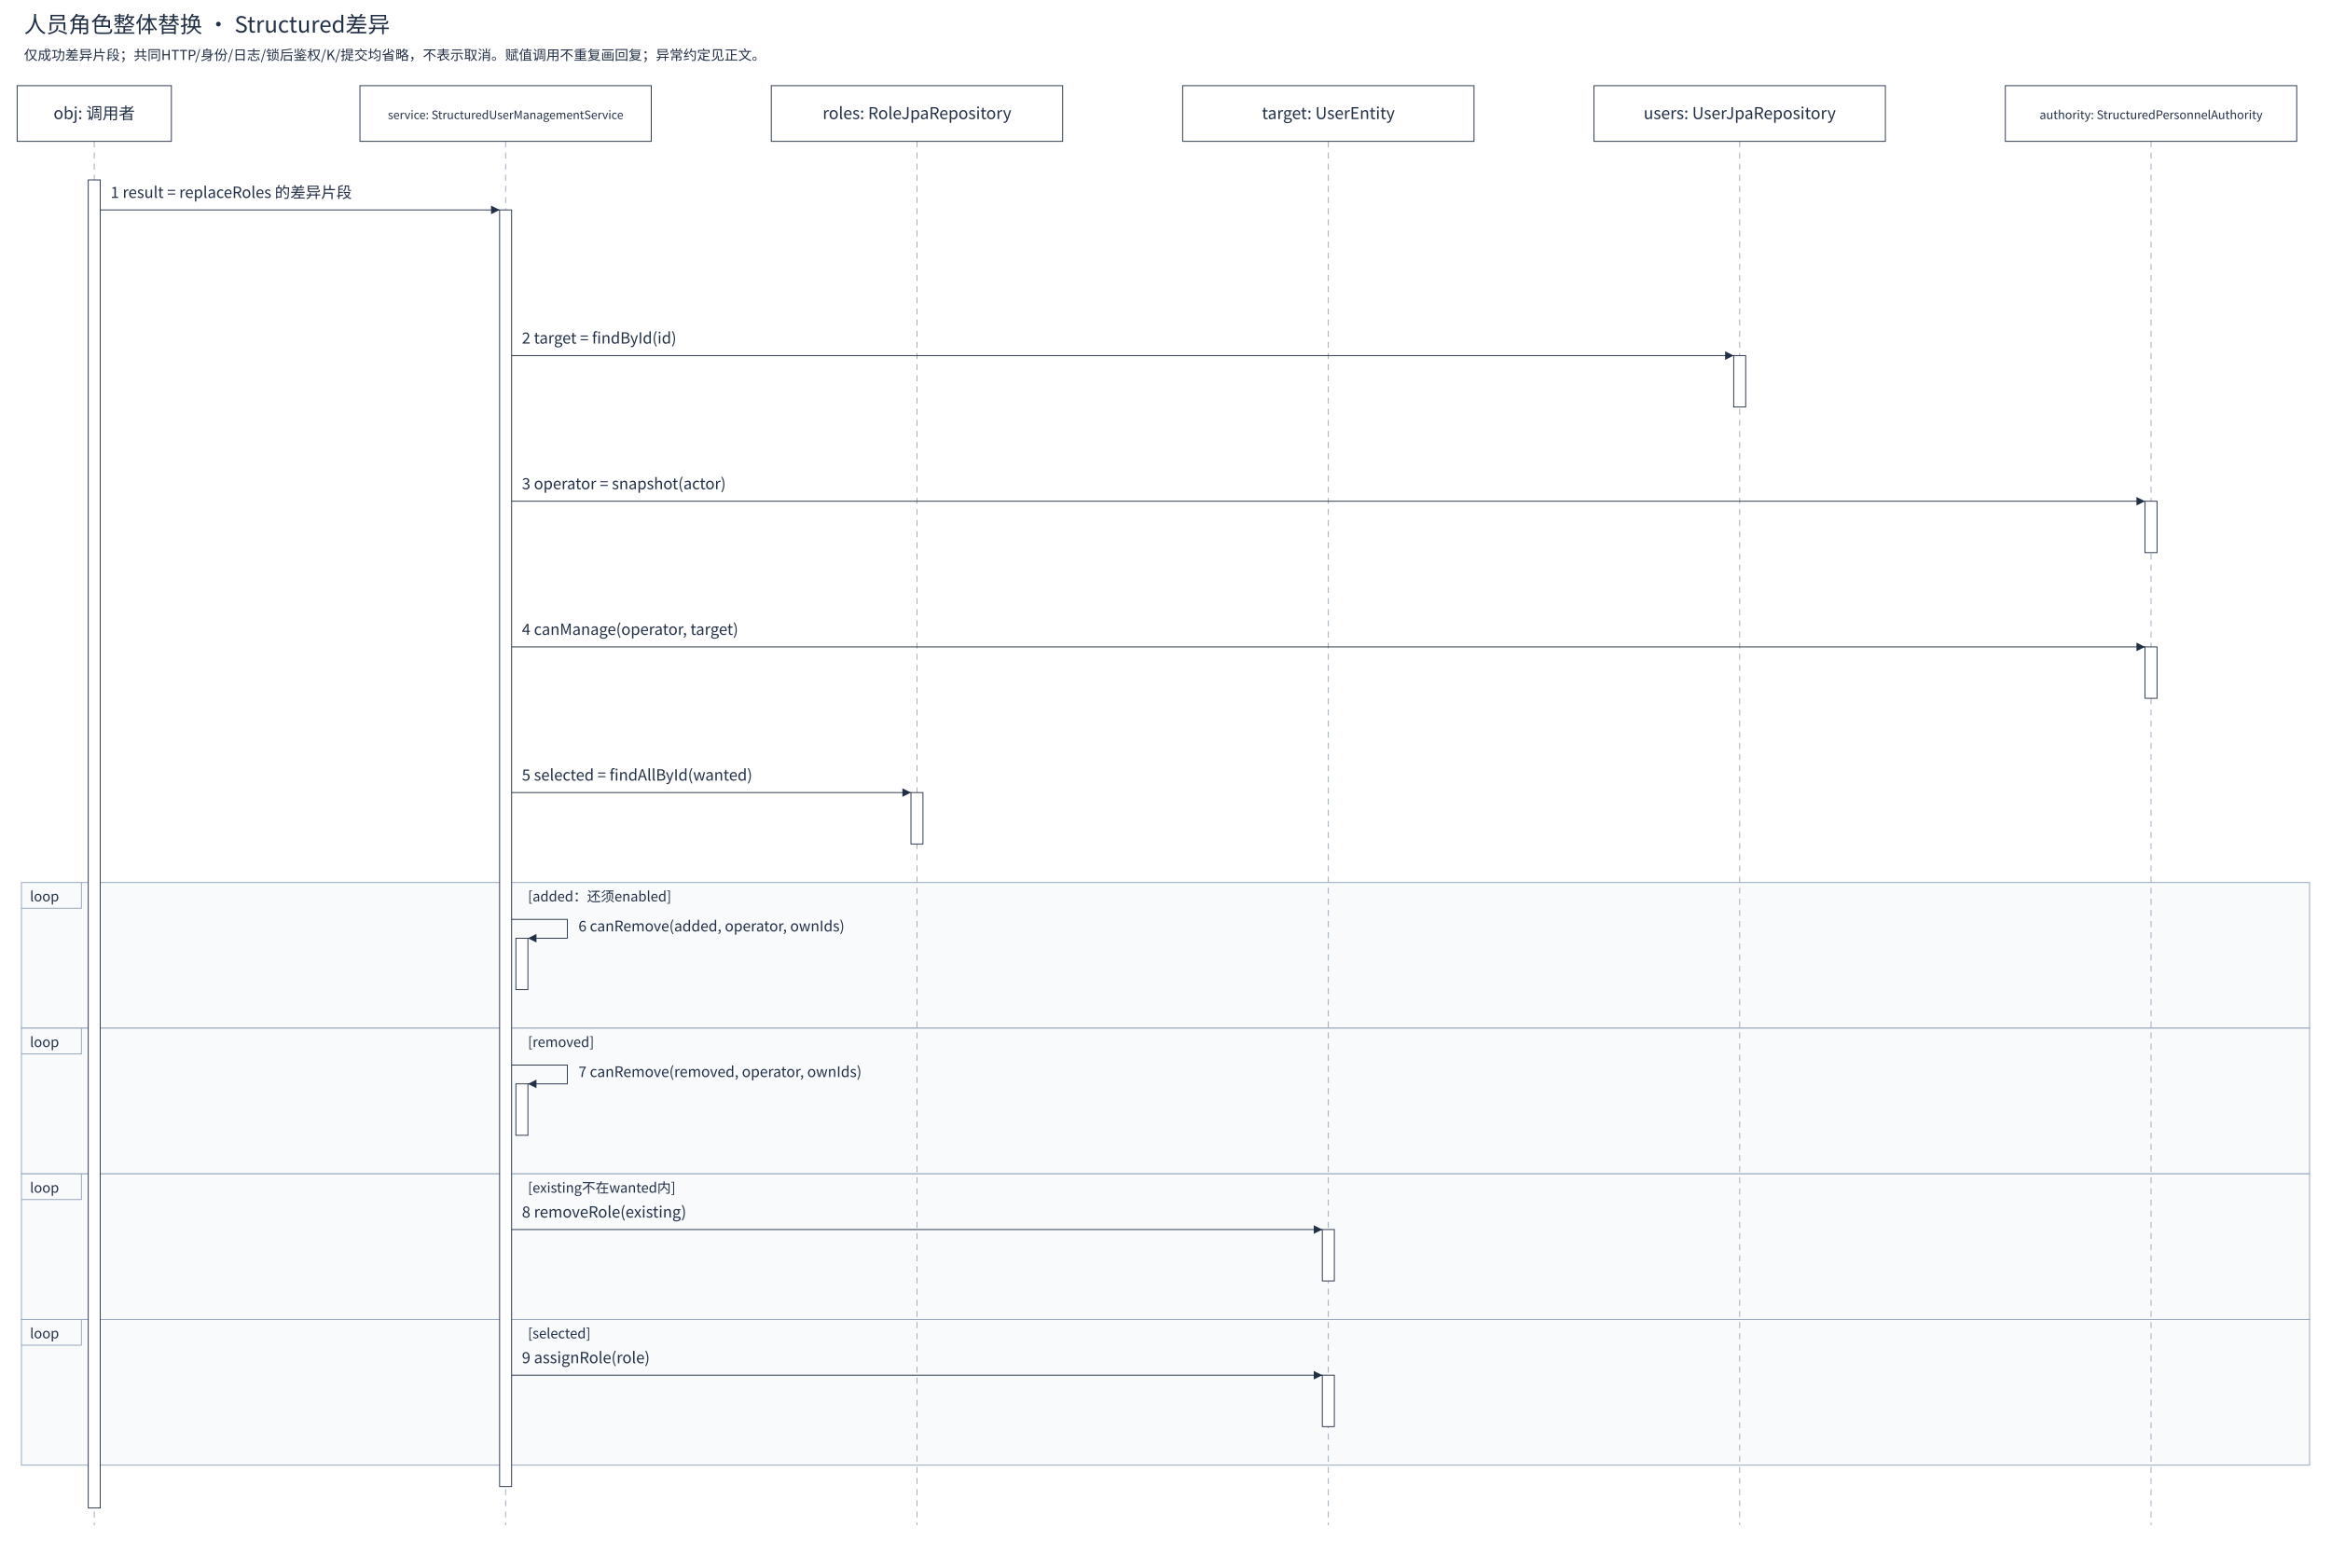
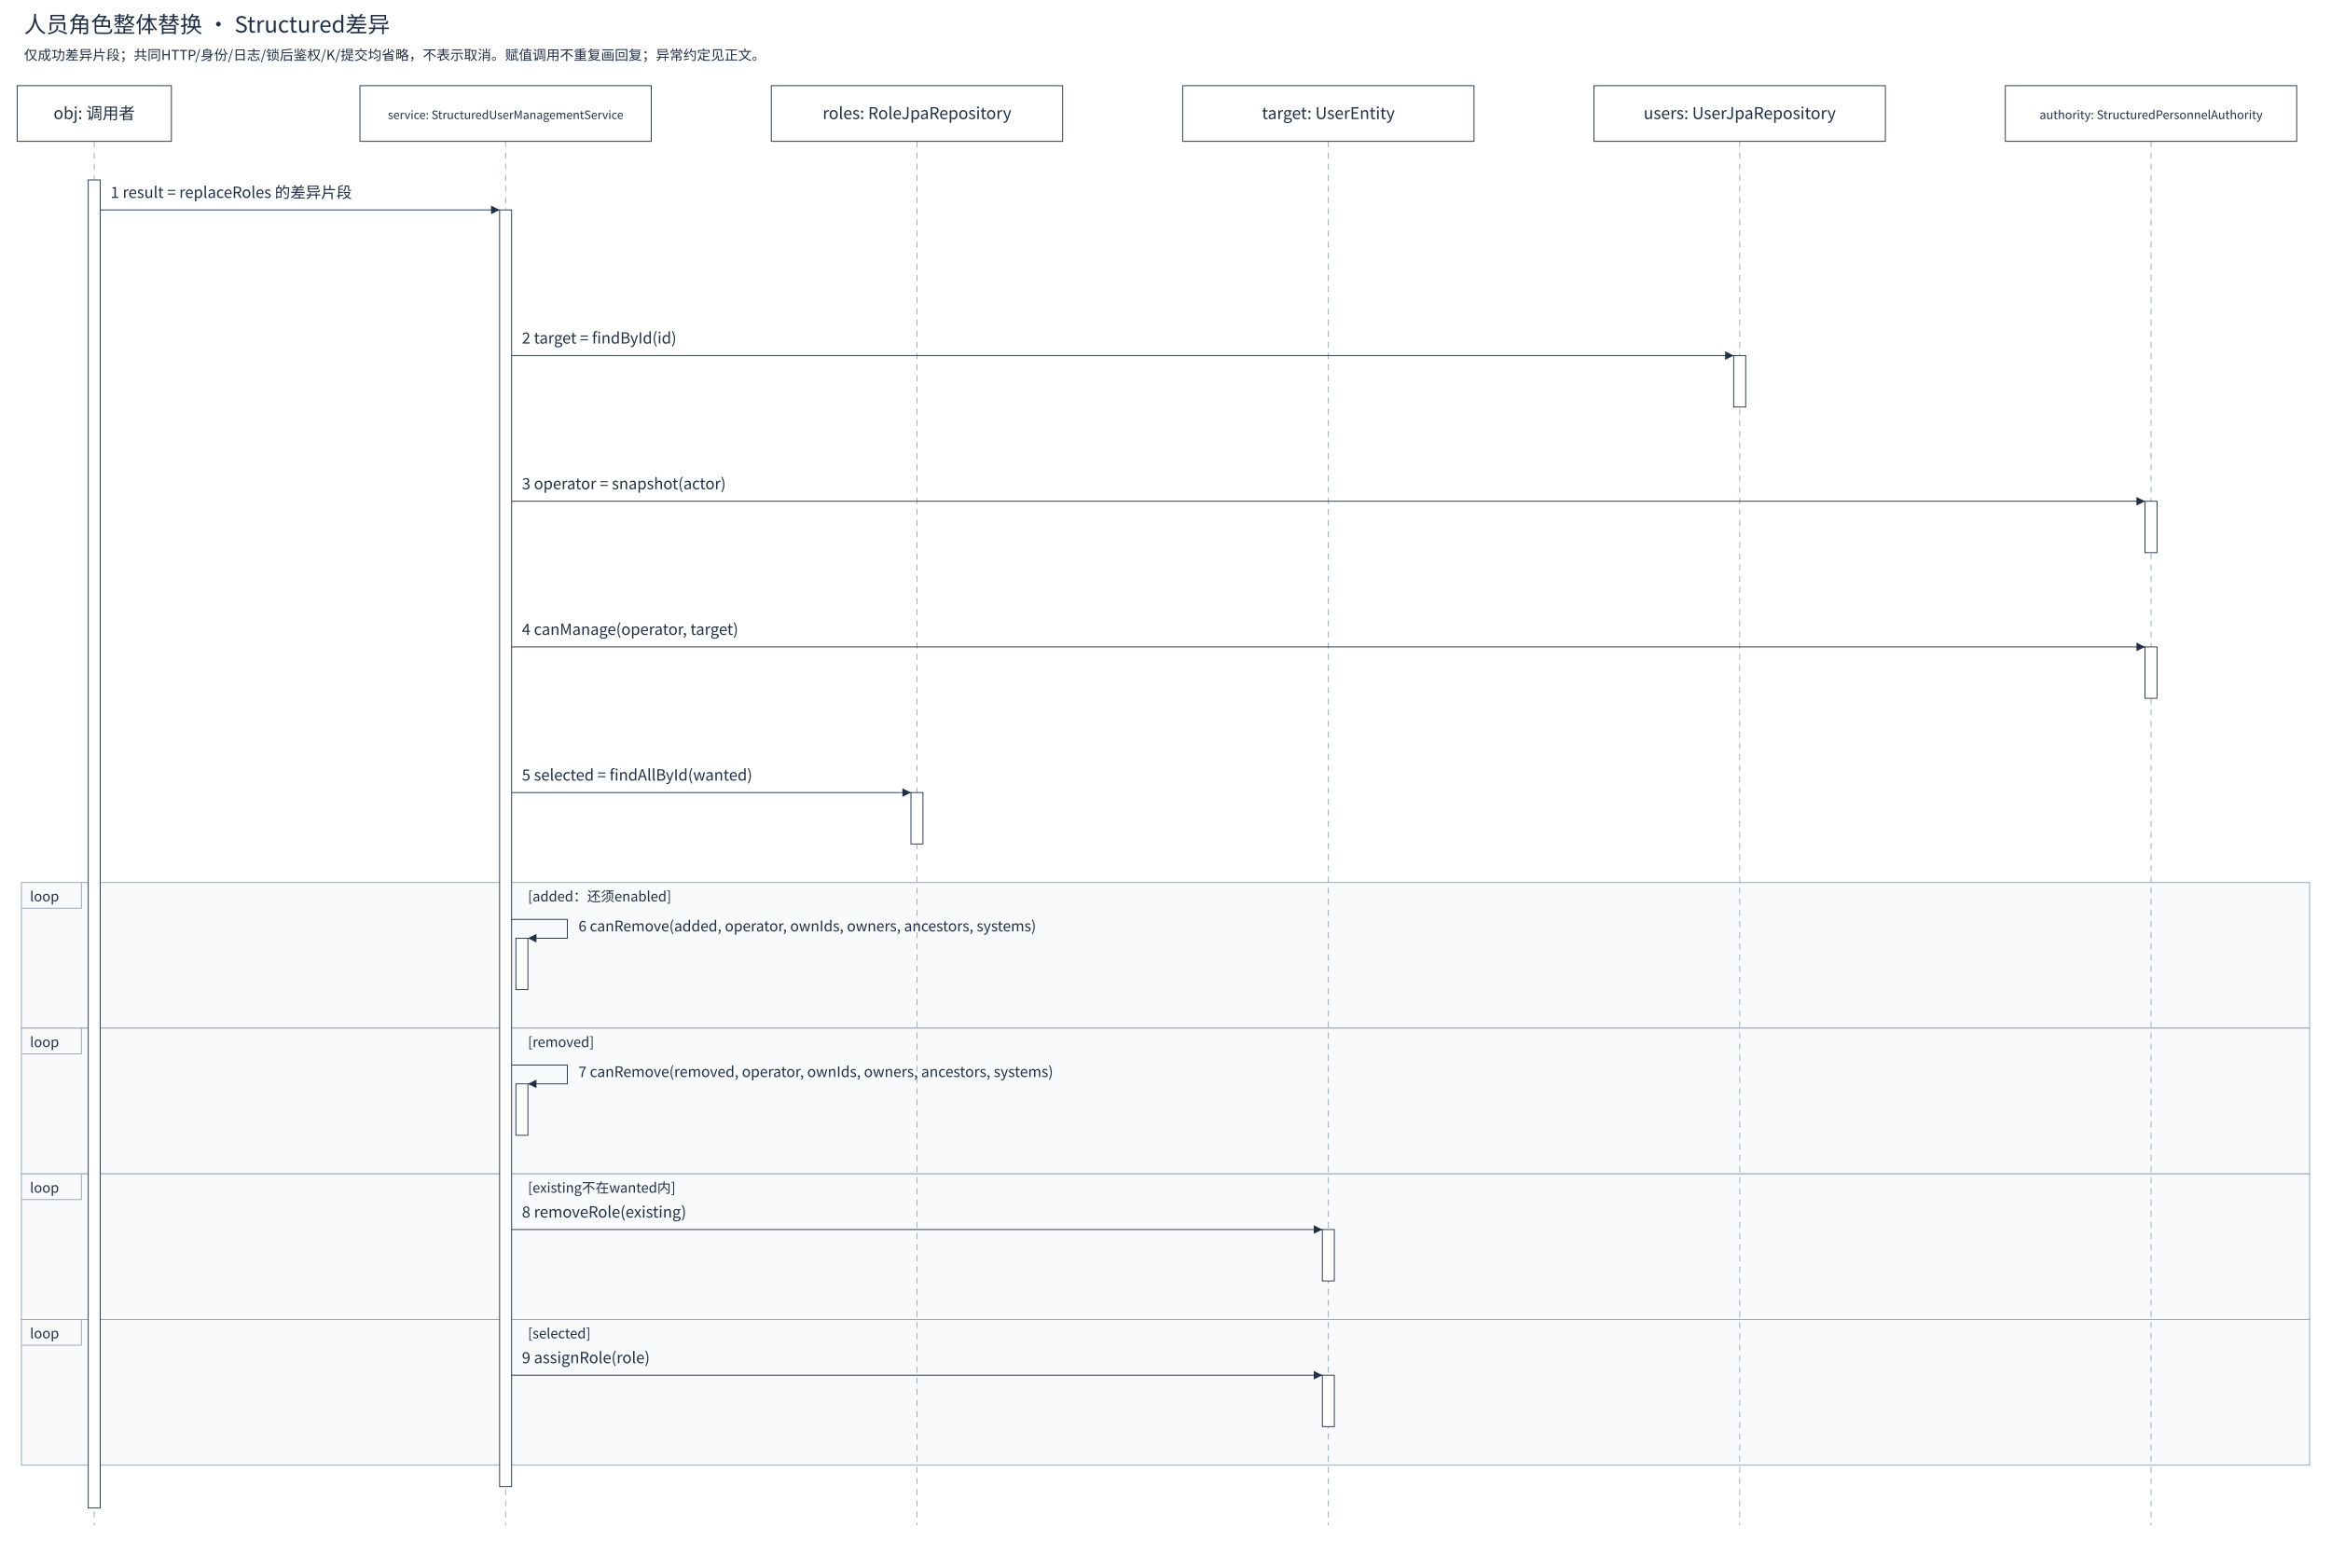
<svg xmlns="http://www.w3.org/2000/svg" width="2720" height="1830" viewBox="0 0 2720 1830">
  <defs>
    <marker id="open" markerWidth="12" markerHeight="12" refX="11" refY="6" orient="auto">
      <path d="M1,1 L11,6 L1,11" fill="none" stroke="#223046" stroke-width="1.5" />
    </marker>
    <marker id="triangle" markerWidth="14" markerHeight="14" refX="13" refY="7" orient="auto">
      <path d="M1,1 L13,7 L1,13 Z" fill="white" stroke="#245a93" stroke-width="1.4" />
    </marker>
    <marker id="filled" markerWidth="12" markerHeight="12" refX="11" refY="6" orient="auto">
      <path d="M1,1 L11,6 L1,11 Z" fill="#223046" />
    </marker>
  </defs>
  <rect width="100%" height="100%" fill="white" />
  <g font-family="Microsoft YaHei,Noto Sans CJK SC,Arial,sans-serif">
    <text x="28" y="38" font-size="26" text-anchor="start" fill="#223046">人员角色整体替换 · Structured差异</text>
    <text x="28" y="70" font-size="16" text-anchor="start" fill="#223046">仅成功差异片段；共同HTTP/身份/日志/锁后鉴权/K/提交均省略，不表示取消。赋值调用不重复画回复；异常约定见正文。</text>
    <rect x="25" y="1030" width="2670" height="170" fill="#f8fafc" stroke="#91a2b7" />
    <path d="M25,1060h70v-30" fill="none" stroke="#91a2b7" />
    <text x="35" y="1052" font-size="16" text-anchor="start" fill="#223046">loop</text>
    <text x="616" y="1052" font-size="16" text-anchor="start" fill="#223046">[added：还须enabled]</text>
    <rect x="25" y="1200" width="2670" height="170" fill="#f8fafc" stroke="#91a2b7" />
    <path d="M25,1230h70v-30" fill="none" stroke="#91a2b7" />
    <text x="35" y="1222" font-size="16" text-anchor="start" fill="#223046">loop</text>
    <text x="616" y="1222" font-size="16" text-anchor="start" fill="#223046">[removed]</text>
    <rect x="25" y="1370" width="2670" height="170" fill="#f8fafc" stroke="#91a2b7" />
    <path d="M25,1400h70v-30" fill="none" stroke="#91a2b7" />
    <text x="35" y="1392" font-size="16" text-anchor="start" fill="#223046">loop</text>
    <text x="616" y="1392" font-size="16" text-anchor="start" fill="#223046">[existing不在wanted内]</text>
    <rect x="25" y="1540" width="2670" height="170" fill="#f8fafc" stroke="#91a2b7" />
    <path d="M25,1570h70v-30" fill="none" stroke="#91a2b7" />
    <text x="35" y="1562" font-size="16" text-anchor="start" fill="#223046">loop</text>
    <text x="616" y="1562" font-size="16" text-anchor="start" fill="#223046">[selected]</text>
    <path d="M110,165V1780" stroke="#9aa7b7" stroke-dasharray="7 6" />
    <rect x="20" y="100" width="180" height="65" fill="white" stroke="#223046" />
    <text x="110" y="139" font-size="19" text-anchor="middle" fill="#223046">obj: 调用者</text>
    <path d="M590,165V1780" stroke="#9aa7b7" stroke-dasharray="7 6" />
    <rect x="420" y="100" width="340" height="65" fill="white" stroke="#223046" />
    <text x="590" y="139" font-size="13.475" text-anchor="middle" fill="#223046">service: StructuredUserManagementService</text>
    <path d="M1070,165V1780" stroke="#9aa7b7" stroke-dasharray="7 6" />
    <rect x="900" y="100" width="340" height="65" fill="white" stroke="#223046" />
    <text x="1070" y="139" font-size="19" text-anchor="middle" fill="#223046">roles: RoleJpaRepository</text>
    <path d="M1550,165V1780" stroke="#9aa7b7" stroke-dasharray="7 6" />
    <rect x="1380" y="100" width="340" height="65" fill="white" stroke="#223046" />
    <text x="1550" y="139" font-size="19" text-anchor="middle" fill="#223046">target: UserEntity</text>
    <path d="M2030,165V1780" stroke="#9aa7b7" stroke-dasharray="7 6" />
    <rect x="1860" y="100" width="340" height="65" fill="white" stroke="#223046" />
    <text x="2030" y="139" font-size="19" text-anchor="middle" fill="#223046">users: UserJpaRepository</text>
    <path d="M2510,165V1780" stroke="#9aa7b7" stroke-dasharray="7 6" />
    <rect x="2340" y="100" width="340" height="65" fill="white" stroke="#223046" />
    <text x="2510" y="139" font-size="13.82" text-anchor="middle" fill="#223046">authority: StructuredPersonnelAuthority</text>
    <rect x="103" y="210" width="14" height="1550" fill="white" stroke="#223046" />
    <rect x="583" y="245" width="14" height="1490" fill="white" stroke="#223046" />
    <rect x="2023" y="415" width="14" height="60" fill="white" stroke="#223046" />
    <rect x="2503" y="585" width="14" height="60" fill="white" stroke="#223046" />
    <rect x="2503" y="755" width="14" height="60" fill="white" stroke="#223046" />
    <rect x="1063" y="925" width="14" height="60" fill="white" stroke="#223046" />
    <rect x="602" y="1095" width="14" height="60" fill="white" stroke="#223046" />
    <rect x="602" y="1265" width="14" height="60" fill="white" stroke="#223046" />
    <rect x="1543" y="1435" width="14" height="60" fill="white" stroke="#223046" />
    <rect x="1543" y="1605" width="14" height="60" fill="white" stroke="#223046" />
    <path d="M117,245H583" stroke="#223046" marker-end="url(#filled)" />
    <text x="129" y="231" font-size="18" text-anchor="start" fill="#223046">1 result = replaceRoles 的差异片段</text>
    <path d="M597,415H2023" stroke="#223046" marker-end="url(#filled)" />
    <text x="609" y="401" font-size="18" text-anchor="start" fill="#223046">2 target = findById(id)</text>
    <path d="M597,585H2503" stroke="#223046" marker-end="url(#filled)" />
    <text x="609" y="571" font-size="18" text-anchor="start" fill="#223046">3 operator = snapshot(actor)</text>
    <path d="M597,755H2503" stroke="#223046" marker-end="url(#filled)" />
    <text x="609" y="741" font-size="18" text-anchor="start" fill="#223046">4 canManage(operator, target)</text>
    <path d="M597,925H1063" stroke="#223046" marker-end="url(#filled)" />
    <text x="609" y="911" font-size="18" text-anchor="start" fill="#223046">5 selected = findAllById(wanted)</text>
    <path d="M597,1073h65V1095H616" fill="none" stroke="#223046" marker-end="url(#filled)" />
-     <text x="675" y="1087" font-size="17" text-anchor="start" fill="#223046">6 canRemove(added, operator, ownIds)</text>
+     <text x="675" y="1087" font-size="17" text-anchor="start" fill="#223046">6 canRemove(added, operator, ownIds, owners, ancestors, systems)</text>
    <path d="M597,1243h65V1265H616" fill="none" stroke="#223046" marker-end="url(#filled)" />
-     <text x="675" y="1257" font-size="17" text-anchor="start" fill="#223046">7 canRemove(removed, operator, ownIds)</text>
+     <text x="675" y="1257" font-size="17" text-anchor="start" fill="#223046">7 canRemove(removed, operator, ownIds, owners, ancestors, systems)</text>
    <path d="M597,1435H1543" stroke="#223046" marker-end="url(#filled)" />
    <text x="609" y="1421" font-size="18" text-anchor="start" fill="#223046">8 removeRole(existing)</text>
    <path d="M597,1605H1543" stroke="#223046" marker-end="url(#filled)" />
    <text x="609" y="1591" font-size="18" text-anchor="start" fill="#223046">9 assignRole(role)</text>
  </g>
</svg>
